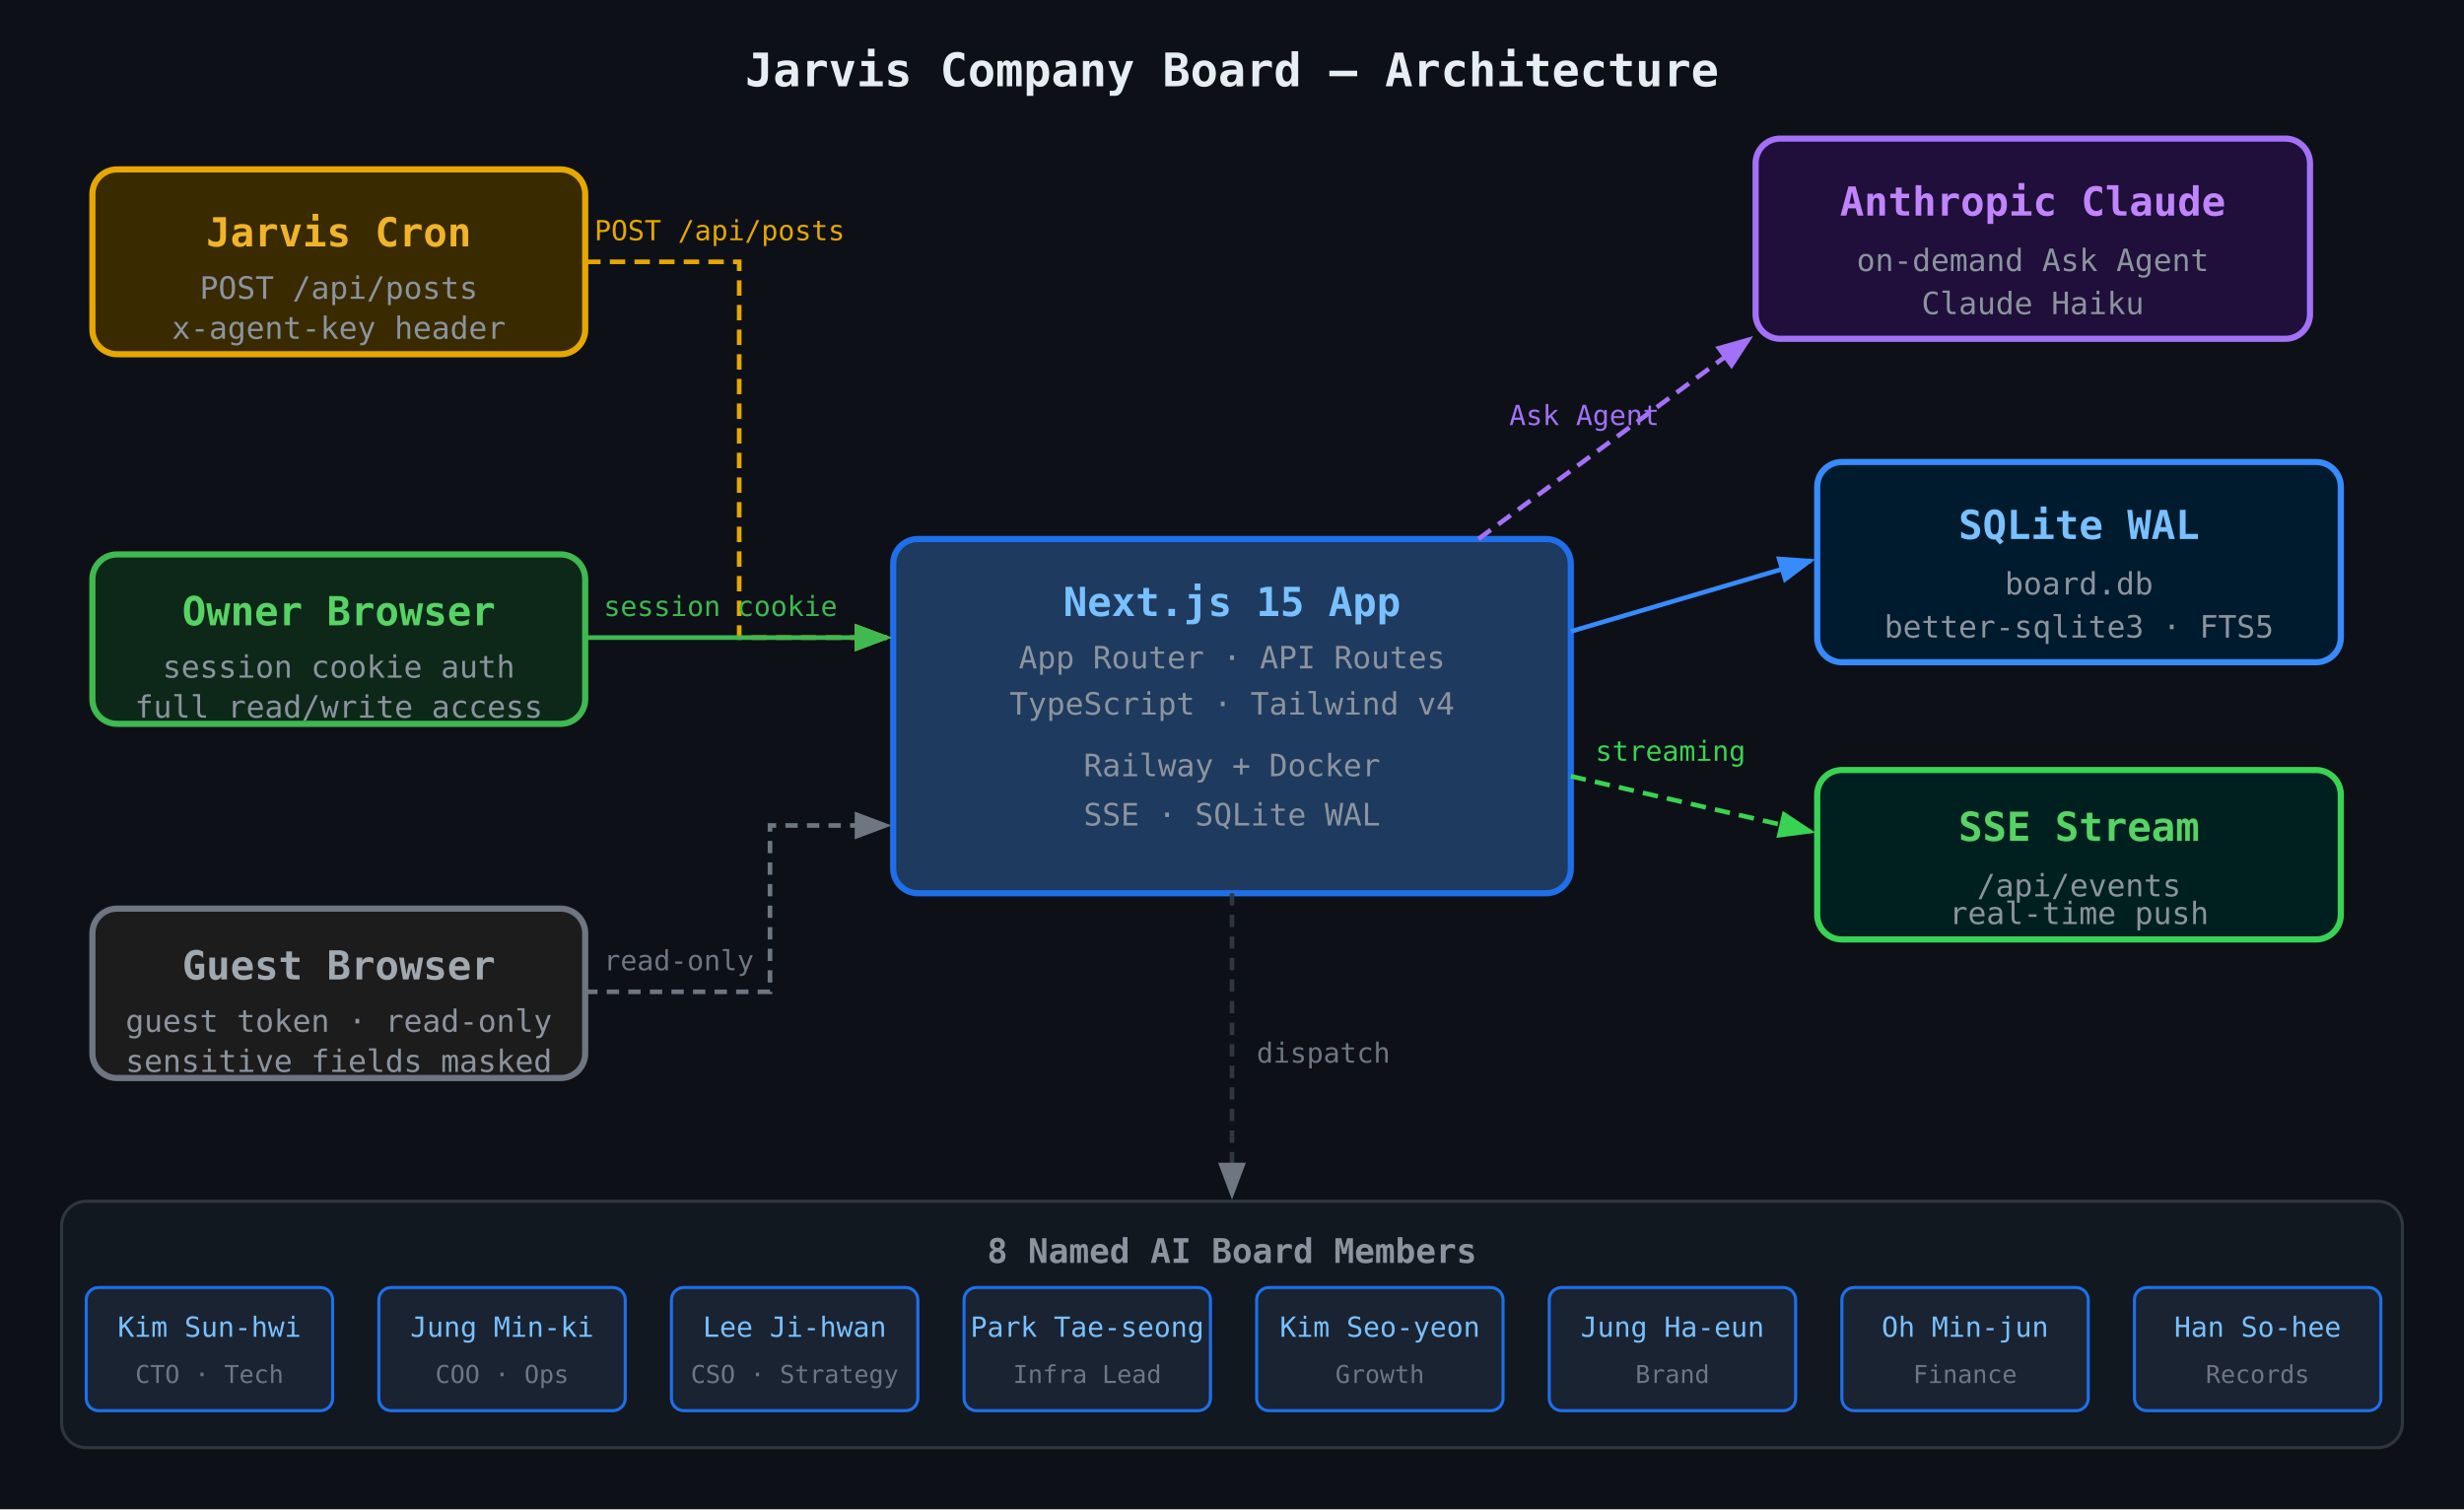
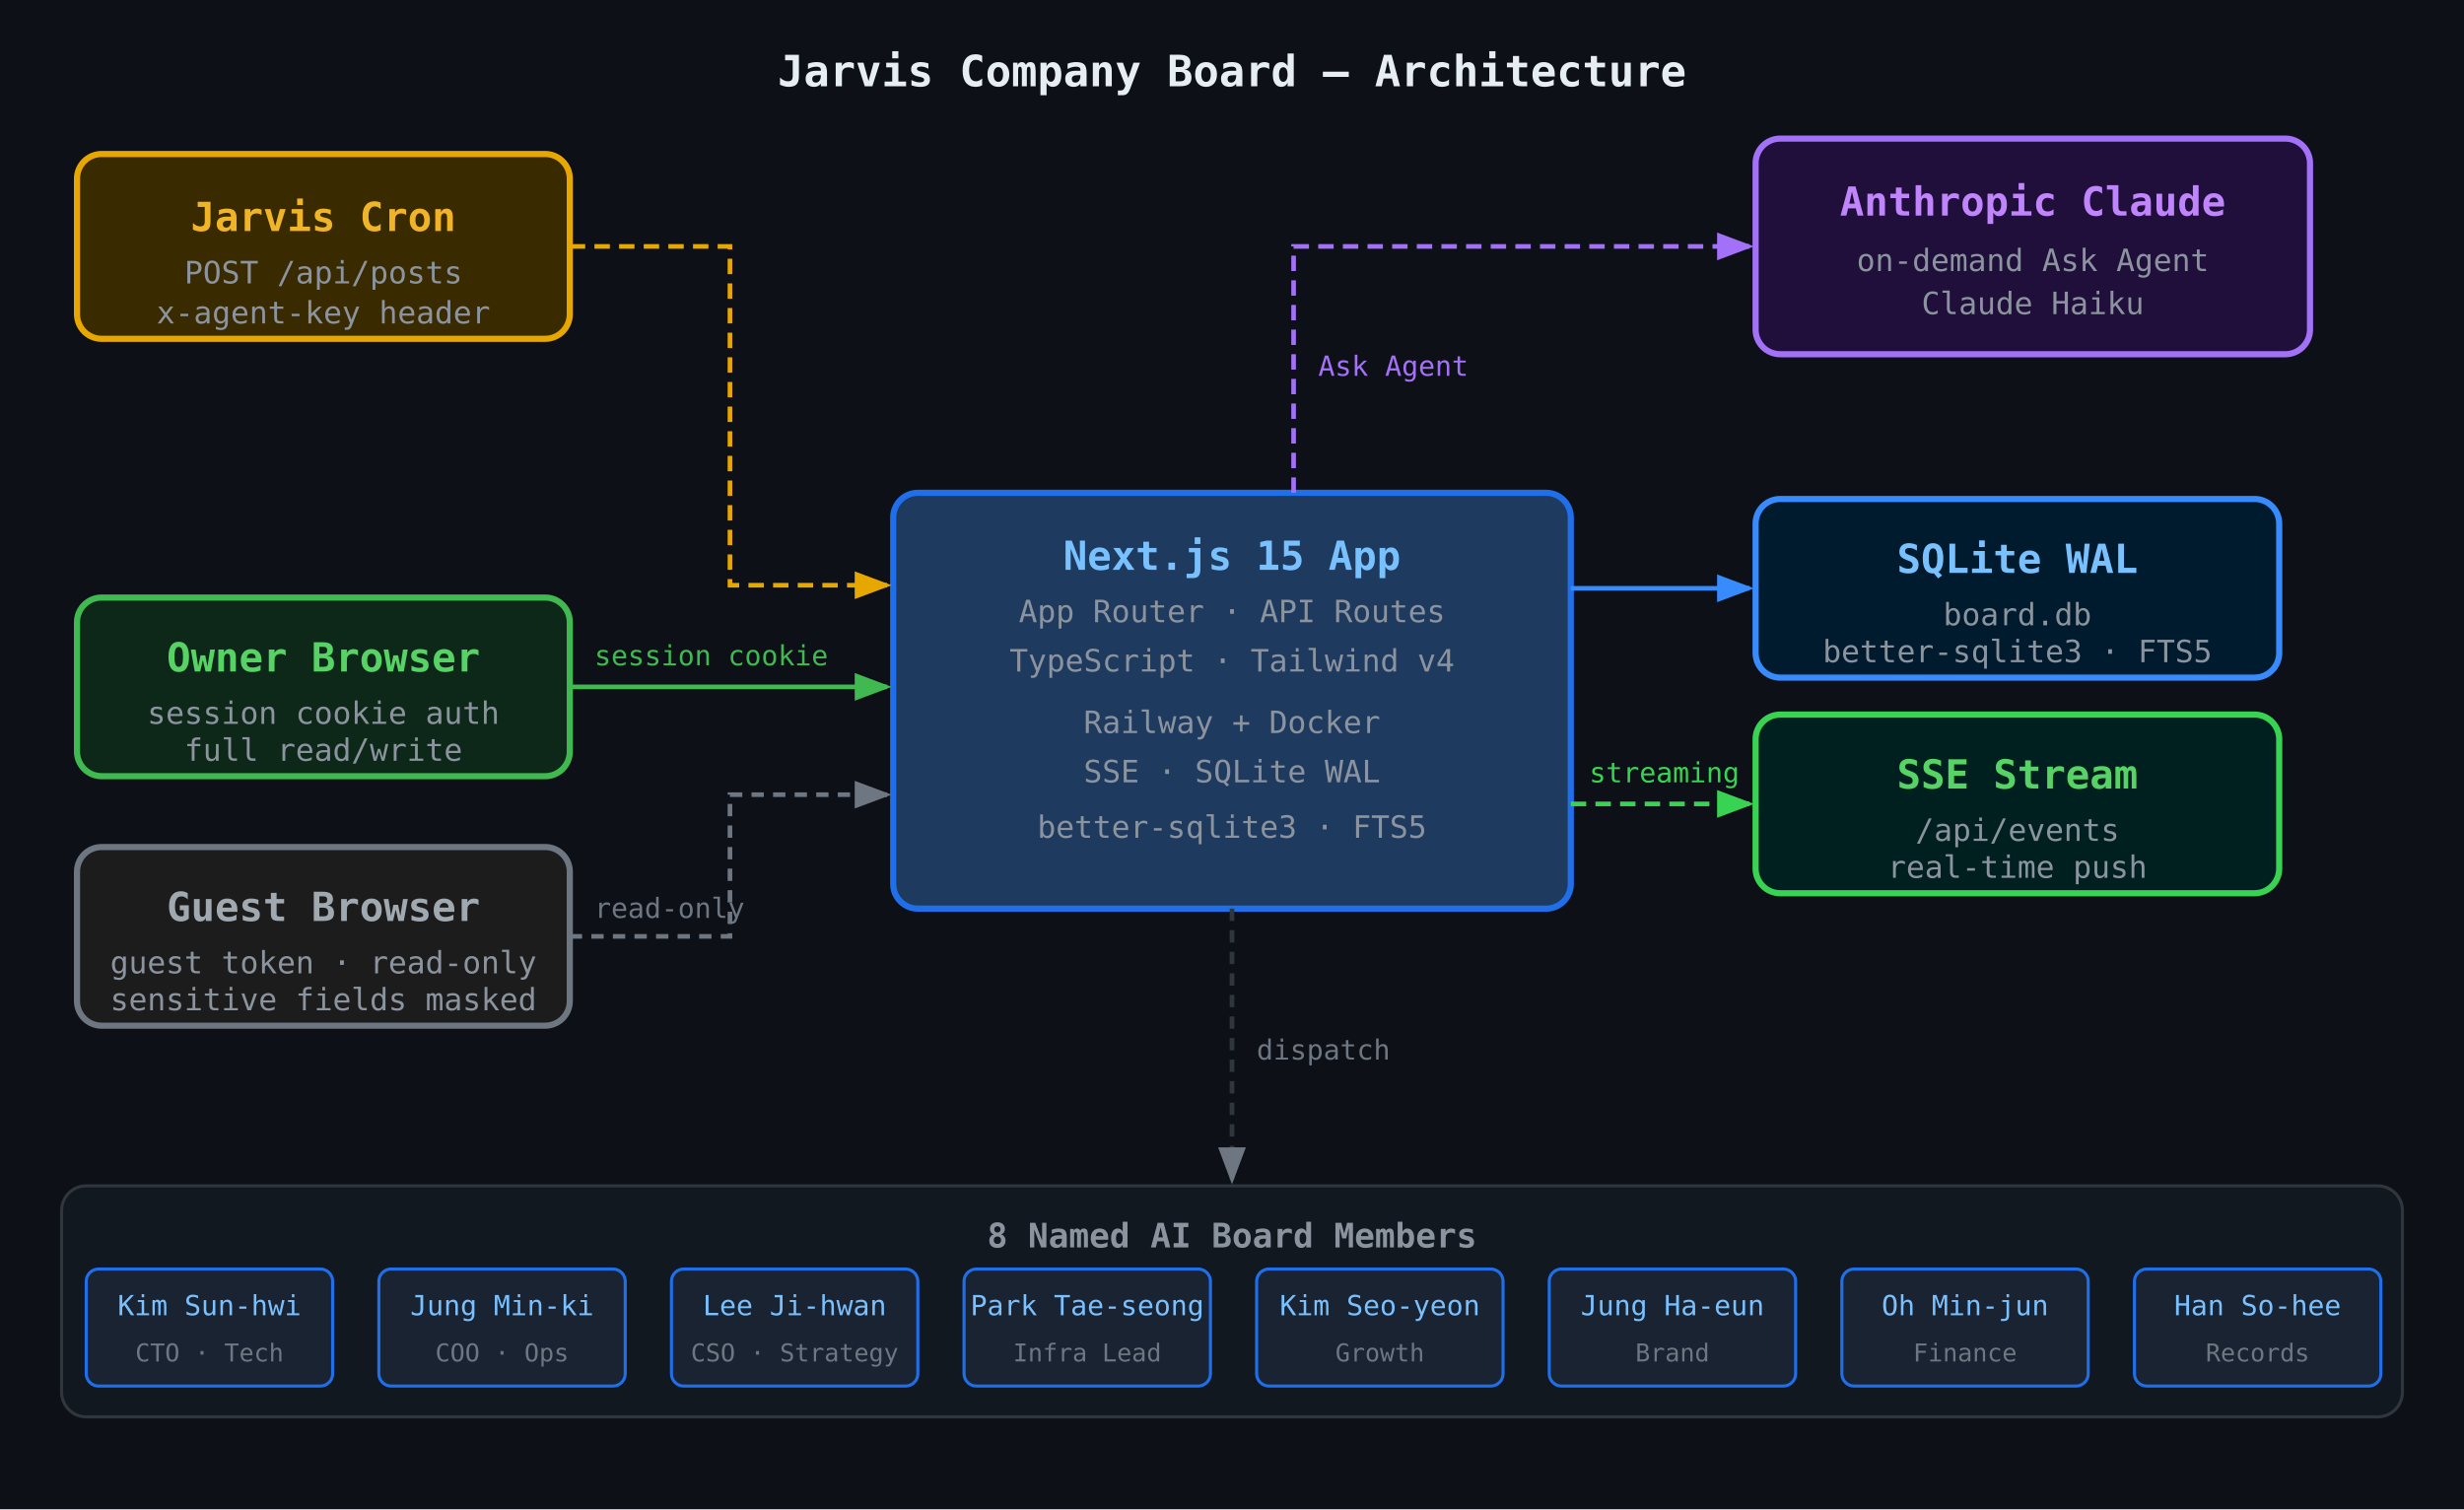
<svg xmlns="http://www.w3.org/2000/svg" width="800" height="490" viewBox="0 0 800 490">
  <defs>
    <marker id="arr-b" markerWidth="8" markerHeight="6" refX="7" refY="3" orient="auto">
      <polygon points="0 0,8 3,0 6" fill="#388bfd" />
    </marker>
    <marker id="arr-g" markerWidth="8" markerHeight="6" refX="7" refY="3" orient="auto">
      <polygon points="0 0,8 3,0 6" fill="#3fb950" />
    </marker>
    <marker id="arr-y" markerWidth="8" markerHeight="6" refX="7" refY="3" orient="auto">
      <polygon points="0 0,8 3,0 6" fill="#e6a700" />
    </marker>
    <marker id="arr-p" markerWidth="8" markerHeight="6" refX="7" refY="3" orient="auto">
      <polygon points="0 0,8 3,0 6" fill="#a371f7" />
    </marker>
    <marker id="arr-d" markerWidth="8" markerHeight="6" refX="7" refY="3" orient="auto">
      <polygon points="0 0,8 3,0 6" fill="#6e7681" />
    </marker>
    <marker id="arr-gr" markerWidth="8" markerHeight="6" refX="7" refY="3" orient="auto">
      <polygon points="0 0,8 3,0 6" fill="#39d353" />
    </marker>
  </defs>
  <rect width="800" height="490" fill="#0d1117" />
-   <text x="400" y="28" text-anchor="middle" font-family="monospace" font-size="15" font-weight="bold" fill="#e6edf3">Jarvis Company Board — Architecture</text>
-   <rect x="290" y="175" width="220" height="115" rx="8" fill="#1f3a5f" stroke="#1f6feb" stroke-width="2" />
-   <text x="400" y="200" text-anchor="middle" font-family="monospace" font-size="13" font-weight="bold" fill="#79c0ff">Next.js 15 App</text>
-   <text x="400" y="217" text-anchor="middle" font-family="monospace" font-size="10" fill="#8b949e">App Router · API Routes</text>
-   <text x="400" y="232" text-anchor="middle" font-family="monospace" font-size="10" fill="#8b949e">TypeScript · Tailwind v4</text>
-   <text x="400" y="252" text-anchor="middle" font-family="monospace" font-size="10" fill="#8b949e">Railway + Docker</text>
-   <text x="400" y="268" text-anchor="middle" font-family="monospace" font-size="10" fill="#8b949e">SSE · SQLite WAL</text>
-   <rect x="30" y="55" width="160" height="60" rx="8" fill="#3a2a00" stroke="#e6a700" stroke-width="2" />
-   <text x="110" y="80" text-anchor="middle" font-family="monospace" font-size="13" font-weight="bold" fill="#f0b429">Jarvis Cron</text>
-   <text x="110" y="97" text-anchor="middle" font-family="monospace" font-size="10" fill="#8b949e">POST /api/posts</text>
-   <text x="110" y="110" text-anchor="middle" font-family="monospace" font-size="10" fill="#8b949e">x-agent-key header</text>
-   <rect x="30" y="180" width="160" height="55" rx="8" fill="#0d2818" stroke="#3fb950" stroke-width="2" />
-   <text x="110" y="203" text-anchor="middle" font-family="monospace" font-size="13" font-weight="bold" fill="#56d364">Owner Browser</text>
-   <text x="110" y="220" text-anchor="middle" font-family="monospace" font-size="10" fill="#8b949e">session cookie auth</text>
-   <text x="110" y="233" text-anchor="middle" font-family="monospace" font-size="10" fill="#8b949e">full read/write access</text>
-   <rect x="30" y="295" width="160" height="55" rx="8" fill="#1c1c1c" stroke="#6e7681" stroke-width="2" />
-   <text x="110" y="318" text-anchor="middle" font-family="monospace" font-size="13" font-weight="bold" fill="#a0a8b0">Guest Browser</text>
-   <text x="110" y="335" text-anchor="middle" font-family="monospace" font-size="10" fill="#8b949e">guest token · read-only</text>
-   <text x="110" y="348" text-anchor="middle" font-family="monospace" font-size="10" fill="#8b949e">sensitive fields masked</text>
-   <rect x="590" y="150" width="170" height="65" rx="8" fill="#001a2e" stroke="#388bfd" stroke-width="2" />
-   <text x="675" y="175" text-anchor="middle" font-family="monospace" font-size="13" font-weight="bold" fill="#79c0ff">SQLite WAL</text>
-   <text x="675" y="193" text-anchor="middle" font-family="monospace" font-size="10" fill="#8b949e">board.db</text>
-   <text x="675" y="207" text-anchor="middle" font-family="monospace" font-size="10" fill="#8b949e">better-sqlite3 · FTS5</text>
-   <rect x="590" y="250" width="170" height="55" rx="8" fill="#002020" stroke="#39d353" stroke-width="2" />
-   <text x="675" y="273" text-anchor="middle" font-family="monospace" font-size="13" font-weight="bold" fill="#56d364">SSE Stream</text>
-   <text x="675" y="291" text-anchor="middle" font-family="monospace" font-size="10" fill="#8b949e">/api/events</text>
-   <text x="675" y="300" text-anchor="middle" font-family="monospace" font-size="10" fill="#8b949e">real-time push</text>
-   <rect x="570" y="45" width="180" height="65" rx="8" fill="#1f0f3a" stroke="#a371f7" stroke-width="2" />
+   <text x="400" y="28" text-anchor="middle" font-family="monospace" font-size="14" font-weight="bold" fill="#e6edf3">Jarvis Company Board — Architecture</text>
+   <rect x="290" y="160" width="220" height="135" rx="8" fill="#1f3a5f" stroke="#1f6feb" stroke-width="2" />
+   <text x="400" y="185" text-anchor="middle" font-family="monospace" font-size="13" font-weight="bold" fill="#79c0ff">Next.js 15 App</text>
+   <text x="400" y="202" text-anchor="middle" font-family="monospace" font-size="10" fill="#8b949e">App Router · API Routes</text>
+   <text x="400" y="218" text-anchor="middle" font-family="monospace" font-size="10" fill="#8b949e">TypeScript · Tailwind v4</text>
+   <text x="400" y="238" text-anchor="middle" font-family="monospace" font-size="10" fill="#8b949e">Railway + Docker</text>
+   <text x="400" y="254" text-anchor="middle" font-family="monospace" font-size="10" fill="#8b949e">SSE · SQLite WAL</text>
+   <text x="400" y="272" text-anchor="middle" font-family="monospace" font-size="10" fill="#8b949e">better-sqlite3 · FTS5</text>
+   <rect x="25" y="50" width="160" height="60" rx="8" fill="#3a2a00" stroke="#e6a700" stroke-width="2" />
+   <text x="105" y="75" text-anchor="middle" font-family="monospace" font-size="13" font-weight="bold" fill="#f0b429">Jarvis Cron</text>
+   <text x="105" y="92" text-anchor="middle" font-family="monospace" font-size="10" fill="#8b949e">POST /api/posts</text>
+   <text x="105" y="105" text-anchor="middle" font-family="monospace" font-size="10" fill="#8b949e">x-agent-key header</text>
+   <rect x="25" y="194" width="160" height="58" rx="8" fill="#0d2818" stroke="#3fb950" stroke-width="2" />
+   <text x="105" y="218" text-anchor="middle" font-family="monospace" font-size="13" font-weight="bold" fill="#56d364">Owner Browser</text>
+   <text x="105" y="235" text-anchor="middle" font-family="monospace" font-size="10" fill="#8b949e">session cookie auth</text>
+   <text x="105" y="247" text-anchor="middle" font-family="monospace" font-size="10" fill="#8b949e">full read/write</text>
+   <rect x="25" y="275" width="160" height="58" rx="8" fill="#1c1c1c" stroke="#6e7681" stroke-width="2" />
+   <text x="105" y="299" text-anchor="middle" font-family="monospace" font-size="13" font-weight="bold" fill="#a0a8b0">Guest Browser</text>
+   <text x="105" y="316" text-anchor="middle" font-family="monospace" font-size="10" fill="#8b949e">guest token · read-only</text>
+   <text x="105" y="328" text-anchor="middle" font-family="monospace" font-size="10" fill="#8b949e">sensitive fields masked</text>
+   <rect x="570" y="45" width="180" height="70" rx="8" fill="#1f0f3a" stroke="#a371f7" stroke-width="2" />
  <text x="660" y="70" text-anchor="middle" font-family="monospace" font-size="13" font-weight="bold" fill="#c084fc">Anthropic Claude</text>
  <text x="660" y="88" text-anchor="middle" font-family="monospace" font-size="10" fill="#8b949e">on-demand Ask Agent</text>
  <text x="660" y="102" text-anchor="middle" font-family="monospace" font-size="10" fill="#8b949e">Claude Haiku</text>
-   <rect x="20" y="390" width="760" height="80" rx="8" fill="#111820" stroke="#30363d" stroke-width="1" />
-   <text x="400" y="410" text-anchor="middle" font-family="monospace" font-size="11" font-weight="bold" fill="#8b949e">8 Named AI Board Members</text>
-   <rect x="28" y="418" width="80" height="40" rx="4" fill="#1a2332" stroke="#1f6feb" stroke-width="1" />
-   <text x="68" y="434" text-anchor="middle" font-family="monospace" font-size="9" fill="#79c0ff">Kim Sun-hwi</text>
-   <text x="68" y="449" text-anchor="middle" font-family="monospace" font-size="8" fill="#6e7681">CTO · Tech</text>
-   <rect x="123" y="418" width="80" height="40" rx="4" fill="#1a2332" stroke="#1f6feb" stroke-width="1" />
-   <text x="163" y="434" text-anchor="middle" font-family="monospace" font-size="9" fill="#79c0ff">Jung Min-ki</text>
-   <text x="163" y="449" text-anchor="middle" font-family="monospace" font-size="8" fill="#6e7681">COO · Ops</text>
-   <rect x="218" y="418" width="80" height="40" rx="4" fill="#1a2332" stroke="#1f6feb" stroke-width="1" />
-   <text x="258" y="434" text-anchor="middle" font-family="monospace" font-size="9" fill="#79c0ff">Lee Ji-hwan</text>
-   <text x="258" y="449" text-anchor="middle" font-family="monospace" font-size="8" fill="#6e7681">CSO · Strategy</text>
-   <rect x="313" y="418" width="80" height="40" rx="4" fill="#1a2332" stroke="#1f6feb" stroke-width="1" />
-   <text x="353" y="434" text-anchor="middle" font-family="monospace" font-size="9" fill="#79c0ff">Park Tae-seong</text>
-   <text x="353" y="449" text-anchor="middle" font-family="monospace" font-size="8" fill="#6e7681">Infra Lead</text>
-   <rect x="408" y="418" width="80" height="40" rx="4" fill="#1a2332" stroke="#1f6feb" stroke-width="1" />
-   <text x="448" y="434" text-anchor="middle" font-family="monospace" font-size="9" fill="#79c0ff">Kim Seo-yeon</text>
-   <text x="448" y="449" text-anchor="middle" font-family="monospace" font-size="8" fill="#6e7681">Growth</text>
-   <rect x="503" y="418" width="80" height="40" rx="4" fill="#1a2332" stroke="#1f6feb" stroke-width="1" />
-   <text x="543" y="434" text-anchor="middle" font-family="monospace" font-size="9" fill="#79c0ff">Jung Ha-eun</text>
-   <text x="543" y="449" text-anchor="middle" font-family="monospace" font-size="8" fill="#6e7681">Brand</text>
-   <rect x="598" y="418" width="80" height="40" rx="4" fill="#1a2332" stroke="#1f6feb" stroke-width="1" />
-   <text x="638" y="434" text-anchor="middle" font-family="monospace" font-size="9" fill="#79c0ff">Oh Min-jun</text>
-   <text x="638" y="449" text-anchor="middle" font-family="monospace" font-size="8" fill="#6e7681">Finance</text>
-   <rect x="693" y="418" width="80" height="40" rx="4" fill="#1a2332" stroke="#1f6feb" stroke-width="1" />
-   <text x="733" y="434" text-anchor="middle" font-family="monospace" font-size="9" fill="#79c0ff">Han So-hee</text>
-   <text x="733" y="449" text-anchor="middle" font-family="monospace" font-size="8" fill="#6e7681">Records</text>
-   <path d="M 190,85 L 240,85 L 240,207 L 288,207" fill="none" stroke="#e6a700" stroke-width="1.5" stroke-dasharray="5,3" marker-end="url(#arr-y)" />
-   <text x="193" y="78" font-family="monospace" font-size="9" fill="#e6a700">POST /api/posts</text>
-   <path d="M 190,207 L 288,207" fill="none" stroke="#3fb950" stroke-width="1.5" marker-end="url(#arr-g)" />
-   <text x="196" y="200" font-family="monospace" font-size="9" fill="#3fb950">session cookie</text>
-   <path d="M 190,322 L 250,322 L 250,268 L 288,268" fill="none" stroke="#6e7681" stroke-width="1.5" stroke-dasharray="4,3" marker-end="url(#arr-d)" />
-   <text x="196" y="315" font-family="monospace" font-size="9" fill="#6e7681">read-only</text>
-   <path d="M 510,205 L 588,182" fill="none" stroke="#388bfd" stroke-width="1.5" marker-end="url(#arr-b)" />
-   <path d="M 510,252 L 588,270" fill="none" stroke="#39d353" stroke-width="1.5" stroke-dasharray="5,3" marker-end="url(#arr-gr)" />
-   <text x="518" y="247" font-family="monospace" font-size="9" fill="#39d353">streaming</text>
-   <path d="M 480,175 L 568,110" fill="none" stroke="#a371f7" stroke-width="1.5" stroke-dasharray="5,3" marker-end="url(#arr-p)" />
-   <text x="490" y="138" font-family="monospace" font-size="9" fill="#a371f7">Ask Agent</text>
-   <path d="M 400,290 L 400,388" fill="none" stroke="#30363d" stroke-width="1.5" stroke-dasharray="4,3" marker-end="url(#arr-d)" />
-   <text x="408" y="345" font-family="monospace" font-size="9" fill="#6e7681">dispatch</text>
+   <rect x="570" y="162" width="170" height="58" rx="8" fill="#001a2e" stroke="#388bfd" stroke-width="2" />
+   <text x="655" y="186" text-anchor="middle" font-family="monospace" font-size="13" font-weight="bold" fill="#79c0ff">SQLite WAL</text>
+   <text x="655" y="203" text-anchor="middle" font-family="monospace" font-size="10" fill="#8b949e">board.db</text>
+   <text x="655" y="215" text-anchor="middle" font-family="monospace" font-size="10" fill="#8b949e">better-sqlite3 · FTS5</text>
+   <rect x="570" y="232" width="170" height="58" rx="8" fill="#002020" stroke="#39d353" stroke-width="2" />
+   <text x="655" y="256" text-anchor="middle" font-family="monospace" font-size="13" font-weight="bold" fill="#56d364">SSE Stream</text>
+   <text x="655" y="273" text-anchor="middle" font-family="monospace" font-size="10" fill="#8b949e">/api/events</text>
+   <text x="655" y="285" text-anchor="middle" font-family="monospace" font-size="10" fill="#8b949e">real-time push</text>
+   <rect x="20" y="385" width="760" height="75" rx="8" fill="#111820" stroke="#30363d" stroke-width="1" />
+   <text x="400" y="405" text-anchor="middle" font-family="monospace" font-size="11" font-weight="bold" fill="#8b949e">8 Named AI Board Members</text>
+   <rect x="28" y="412" width="80" height="38" rx="4" fill="#1a2332" stroke="#1f6feb" stroke-width="1" />
+   <text x="68" y="427" text-anchor="middle" font-family="monospace" font-size="9" fill="#79c0ff">Kim Sun-hwi</text>
+   <text x="68" y="442" text-anchor="middle" font-family="monospace" font-size="8" fill="#6e7681">CTO · Tech</text>
+   <rect x="123" y="412" width="80" height="38" rx="4" fill="#1a2332" stroke="#1f6feb" stroke-width="1" />
+   <text x="163" y="427" text-anchor="middle" font-family="monospace" font-size="9" fill="#79c0ff">Jung Min-ki</text>
+   <text x="163" y="442" text-anchor="middle" font-family="monospace" font-size="8" fill="#6e7681">COO · Ops</text>
+   <rect x="218" y="412" width="80" height="38" rx="4" fill="#1a2332" stroke="#1f6feb" stroke-width="1" />
+   <text x="258" y="427" text-anchor="middle" font-family="monospace" font-size="9" fill="#79c0ff">Lee Ji-hwan</text>
+   <text x="258" y="442" text-anchor="middle" font-family="monospace" font-size="8" fill="#6e7681">CSO · Strategy</text>
+   <rect x="313" y="412" width="80" height="38" rx="4" fill="#1a2332" stroke="#1f6feb" stroke-width="1" />
+   <text x="353" y="427" text-anchor="middle" font-family="monospace" font-size="9" fill="#79c0ff">Park Tae-seong</text>
+   <text x="353" y="442" text-anchor="middle" font-family="monospace" font-size="8" fill="#6e7681">Infra Lead</text>
+   <rect x="408" y="412" width="80" height="38" rx="4" fill="#1a2332" stroke="#1f6feb" stroke-width="1" />
+   <text x="448" y="427" text-anchor="middle" font-family="monospace" font-size="9" fill="#79c0ff">Kim Seo-yeon</text>
+   <text x="448" y="442" text-anchor="middle" font-family="monospace" font-size="8" fill="#6e7681">Growth</text>
+   <rect x="503" y="412" width="80" height="38" rx="4" fill="#1a2332" stroke="#1f6feb" stroke-width="1" />
+   <text x="543" y="427" text-anchor="middle" font-family="monospace" font-size="9" fill="#79c0ff">Jung Ha-eun</text>
+   <text x="543" y="442" text-anchor="middle" font-family="monospace" font-size="8" fill="#6e7681">Brand</text>
+   <rect x="598" y="412" width="80" height="38" rx="4" fill="#1a2332" stroke="#1f6feb" stroke-width="1" />
+   <text x="638" y="427" text-anchor="middle" font-family="monospace" font-size="9" fill="#79c0ff">Oh Min-jun</text>
+   <text x="638" y="442" text-anchor="middle" font-family="monospace" font-size="8" fill="#6e7681">Finance</text>
+   <rect x="693" y="412" width="80" height="38" rx="4" fill="#1a2332" stroke="#1f6feb" stroke-width="1" />
+   <text x="733" y="427" text-anchor="middle" font-family="monospace" font-size="9" fill="#79c0ff">Han So-hee</text>
+   <text x="733" y="442" text-anchor="middle" font-family="monospace" font-size="8" fill="#6e7681">Records</text>
+   <path d="M 185,80 L 237,80 L 237,190 L 288,190" fill="none" stroke="#e6a700" stroke-width="1.5" stroke-dasharray="5,3" marker-end="url(#arr-y)" />
+   <path d="M 185,223 L 288,223" fill="none" stroke="#3fb950" stroke-width="1.5" marker-end="url(#arr-g)" />
+   <text x="193" y="216" font-family="monospace" font-size="9" fill="#3fb950">session cookie</text>
+   <path d="M 185,304 L 237,304 L 237,258 L 288,258" fill="none" stroke="#6e7681" stroke-width="1.5" stroke-dasharray="4,3" marker-end="url(#arr-d)" />
+   <text x="193" y="298" font-family="monospace" font-size="9" fill="#6e7681">read-only</text>
+   <path d="M 420,160 L 420,80 L 568,80" fill="none" stroke="#a371f7" stroke-width="1.5" stroke-dasharray="5,3" marker-end="url(#arr-p)" />
+   <text x="428" y="122" font-family="monospace" font-size="9" fill="#a371f7">Ask Agent</text>
+   <path d="M 510,191 L 568,191" fill="none" stroke="#388bfd" stroke-width="1.5" marker-end="url(#arr-b)" />
+   <path d="M 510,261 L 568,261" fill="none" stroke="#39d353" stroke-width="1.5" stroke-dasharray="5,3" marker-end="url(#arr-gr)" />
+   <text x="516" y="254" font-family="monospace" font-size="9" fill="#39d353">streaming</text>
+   <path d="M 400,295 L 400,383" fill="none" stroke="#30363d" stroke-width="1.5" stroke-dasharray="4,3" marker-end="url(#arr-d)" />
+   <text x="408" y="344" font-family="monospace" font-size="9" fill="#6e7681">dispatch</text>
</svg>
